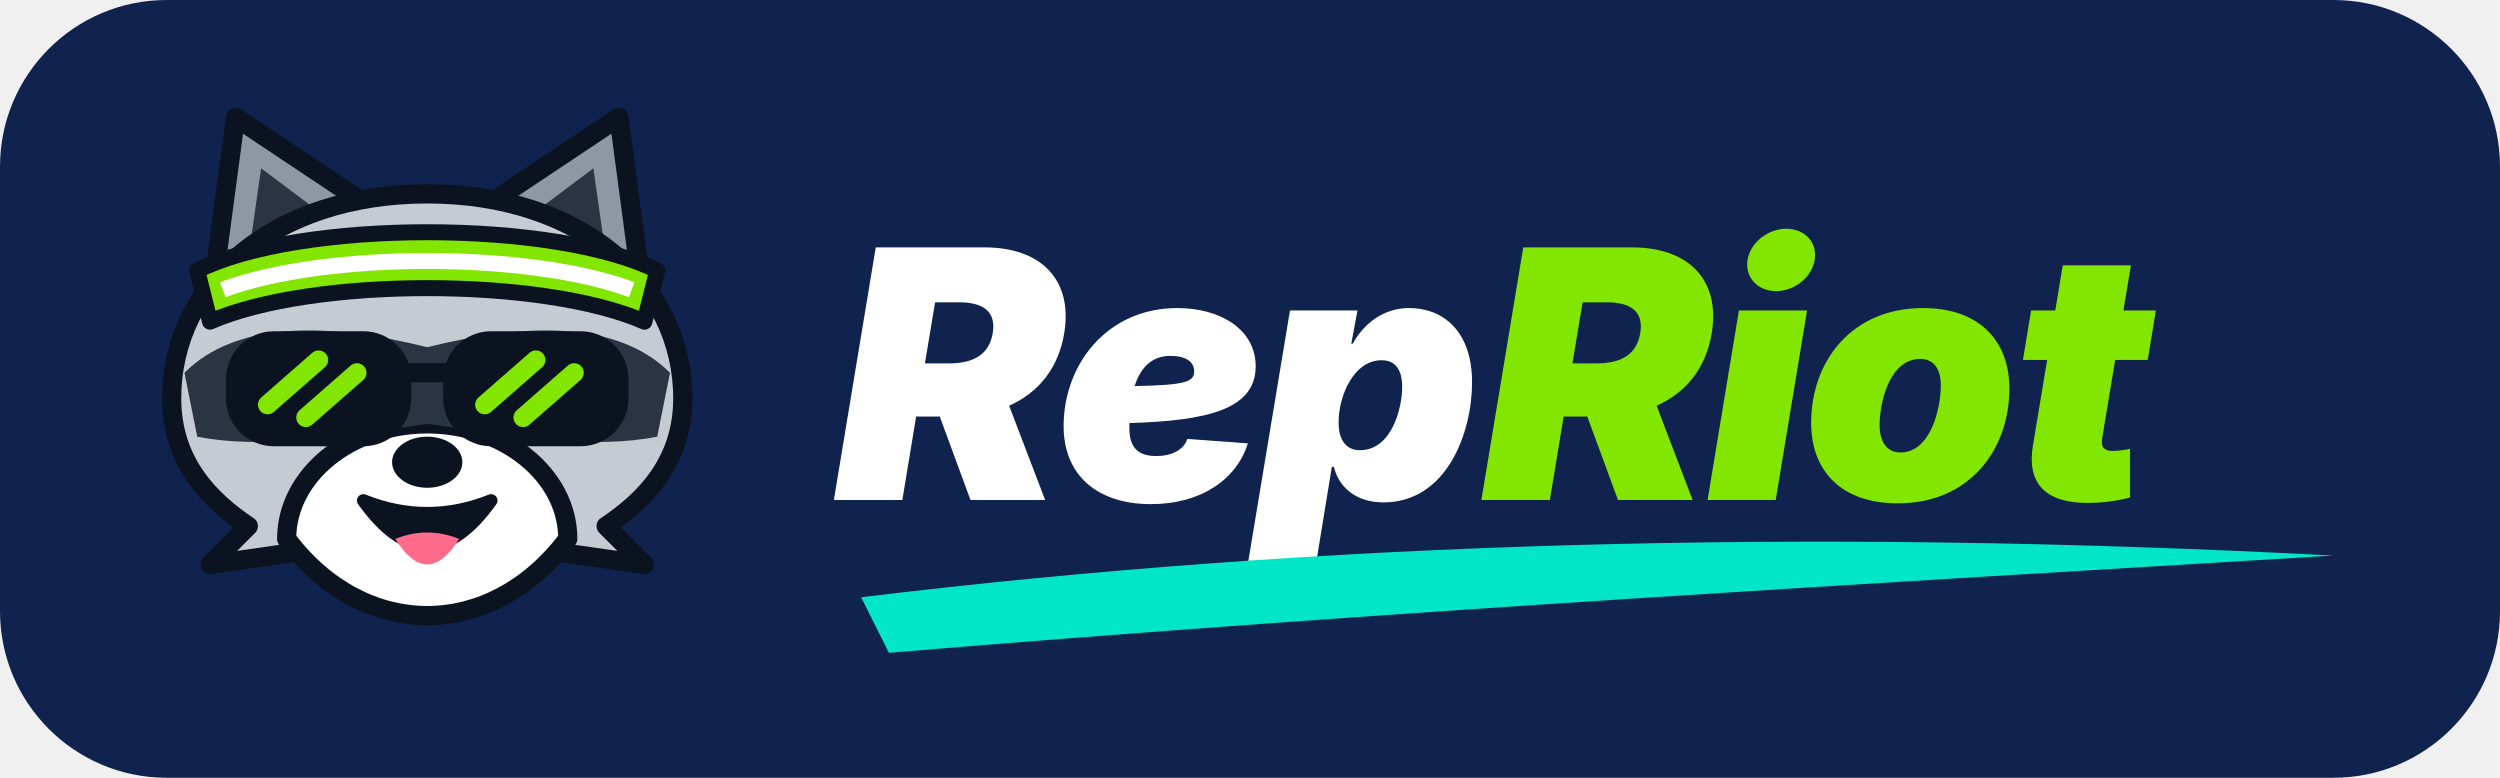
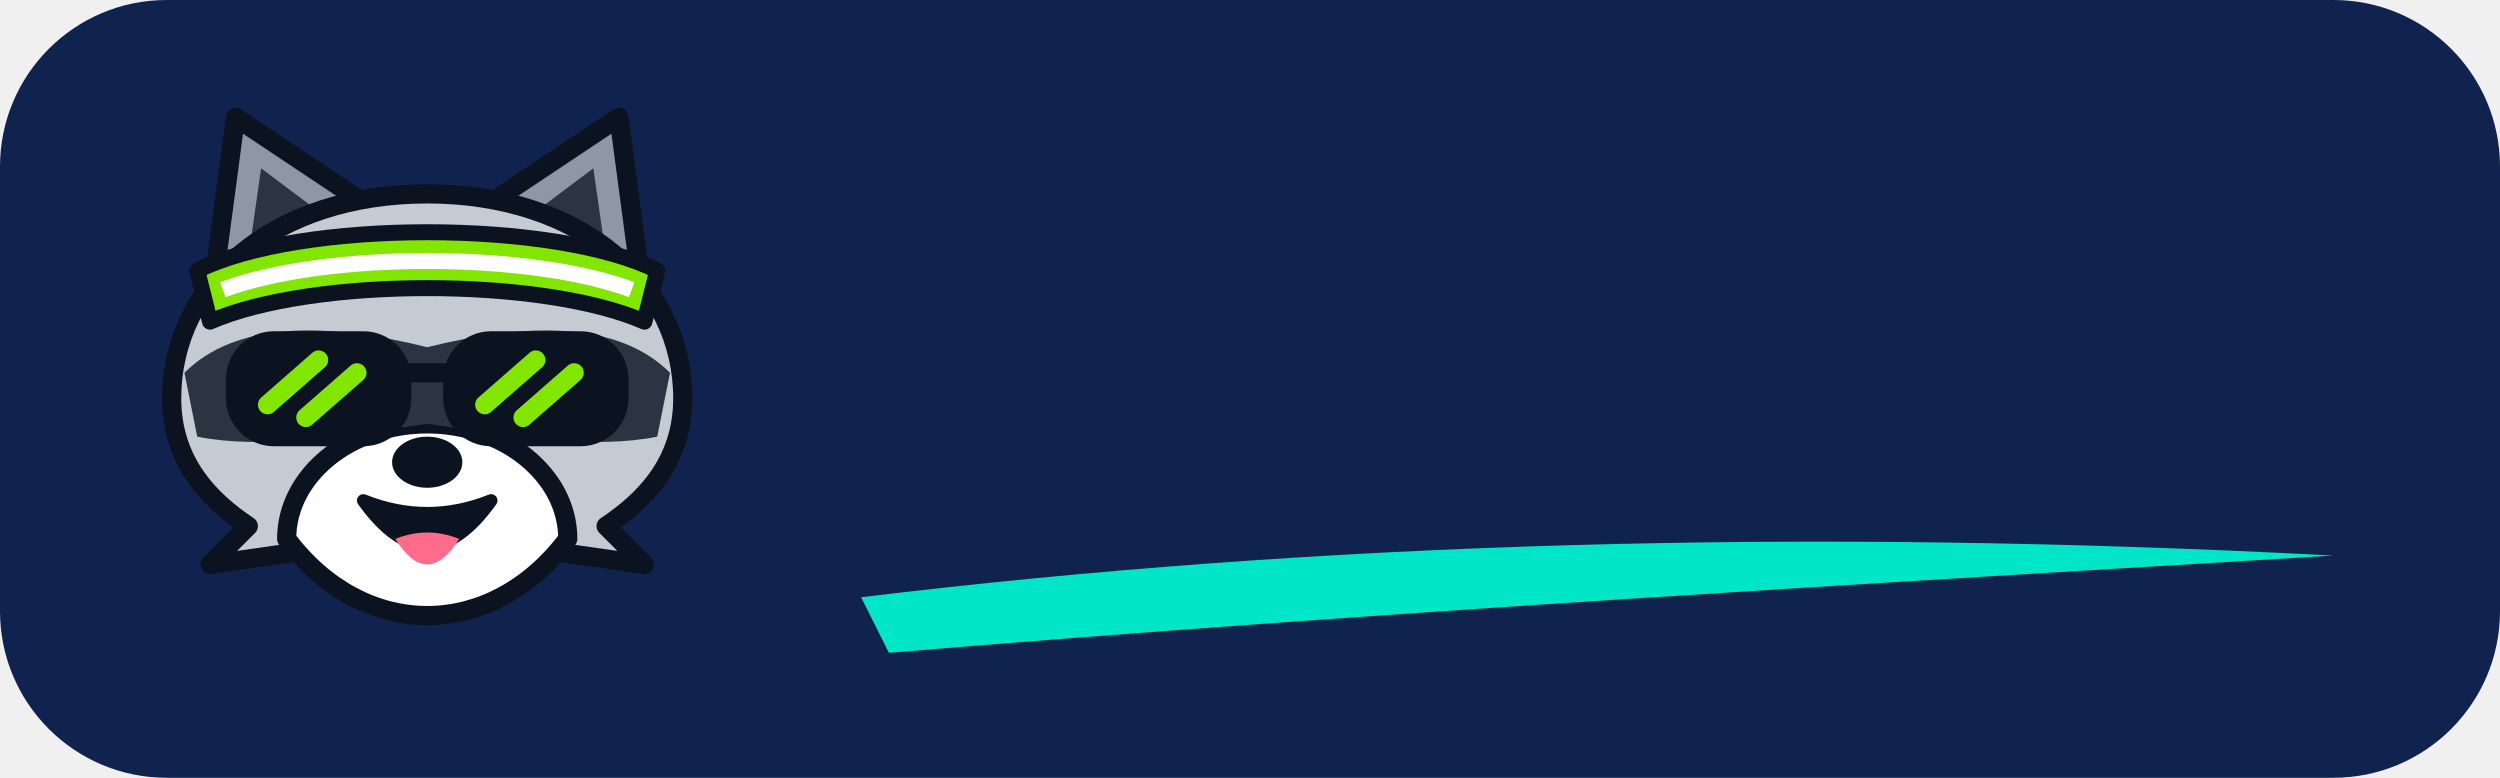
- <svg xmlns="http://www.w3.org/2000/svg" width="360" height="112" viewBox="0 0 360 112" role="img" aria-label="RepRiot">
+ <svg xmlns="http://www.w3.org/2000/svg" width="360" height="112" viewBox="0 0 360 112" role="img" aria-hidden="true">
  <rect width="360" height="112" rx="24" fill="#10234E" />
  <g transform="translate(10 4) scale(.92)">
    <g stroke="#0B1220" stroke-width="3" stroke-linejoin="round">
      <path d="M22 44 L26 14 L50 30 Z" fill="#8E97A3" />
      <path d="M90 44 L86 14 L62 30 Z" fill="#8E97A3" />
      <path d="M28 36 L30 22 L42 31 Z" fill="#2B3442" stroke="none" />
      <path d="M84 36 L82 22 L70 31 Z" fill="#2B3442" stroke="none" />
      <path d="M56 26 C80 26 96 40 96 58 C96 68 90 74 84 78 L90 84 L76 82 C70 88 63 92 56 92 C49 92 42 88 36 82 L22 84 L28 78 C22 74 16 68 16 58 C16 40 32 26 56 26 Z" fill="#C4CBD3" />
      <path d="M56 62 C68 62 78 70 78 80 C72 88 64 92 56 92 C48 92 40 88 34 80 C34 70 44 62 56 62 Z" fill="#fff" />
    </g>
    <path d="M18 54 C26 46 40 46 56 50 C72 46 86 46 94 54 L92 64 C82 66 70 64 56 62 C42 64 30 66 20 64 Z" fill="#2B3442" />
    <path d="M20 38 C36 30 76 30 92 38 L90 46 C74 39 38 39 22 46 Z" fill="#83E600" stroke="#0B1220" stroke-width="2.5" stroke-linejoin="round" />
    <path d="M24 41 C40 35 72 35 88 41" fill="none" stroke="#fff" stroke-width="2.5" />
    <g stroke="#0B1220" stroke-width="3" stroke-linejoin="round">
      <rect x="26" y="49" width="26" height="15" rx="6" fill="#0B1220" />
      <rect x="60" y="49" width="26" height="15" rx="6" fill="#0B1220" />
      <path d="M52 54 H60" fill="none" />
    </g>
    <path d="M31 59 L39 52 M37 61 L45 54 M65 59 L73 52 M71 61 L79 54" stroke="#83E600" stroke-width="3" stroke-linecap="round" />
    <ellipse cx="56" cy="68" rx="5.5" ry="4" fill="#0B1220" />
    <path d="M46 74 Q56 88 66 74 Q56 78 46 74 Z" fill="#0B1220" stroke="#0B1220" stroke-width="2" stroke-linejoin="round" />
    <path d="M51 80 Q56 88 61 80 Q56 78 51 80 Z" fill="#FF6B8A" />
  </g>
-   <text x="120" y="72" font-family="Inter, Arial, sans-serif" font-weight="900" font-style="italic" font-size="50" fill="#fff" letter-spacing="-1">Rep<tspan fill="#83E600">Riot</tspan>
-   </text>
  <path d="M124 86 C190 78 260 76 336 80 C270 84 200 88 128 94 Z" fill="#00E6C7" />
</svg>
